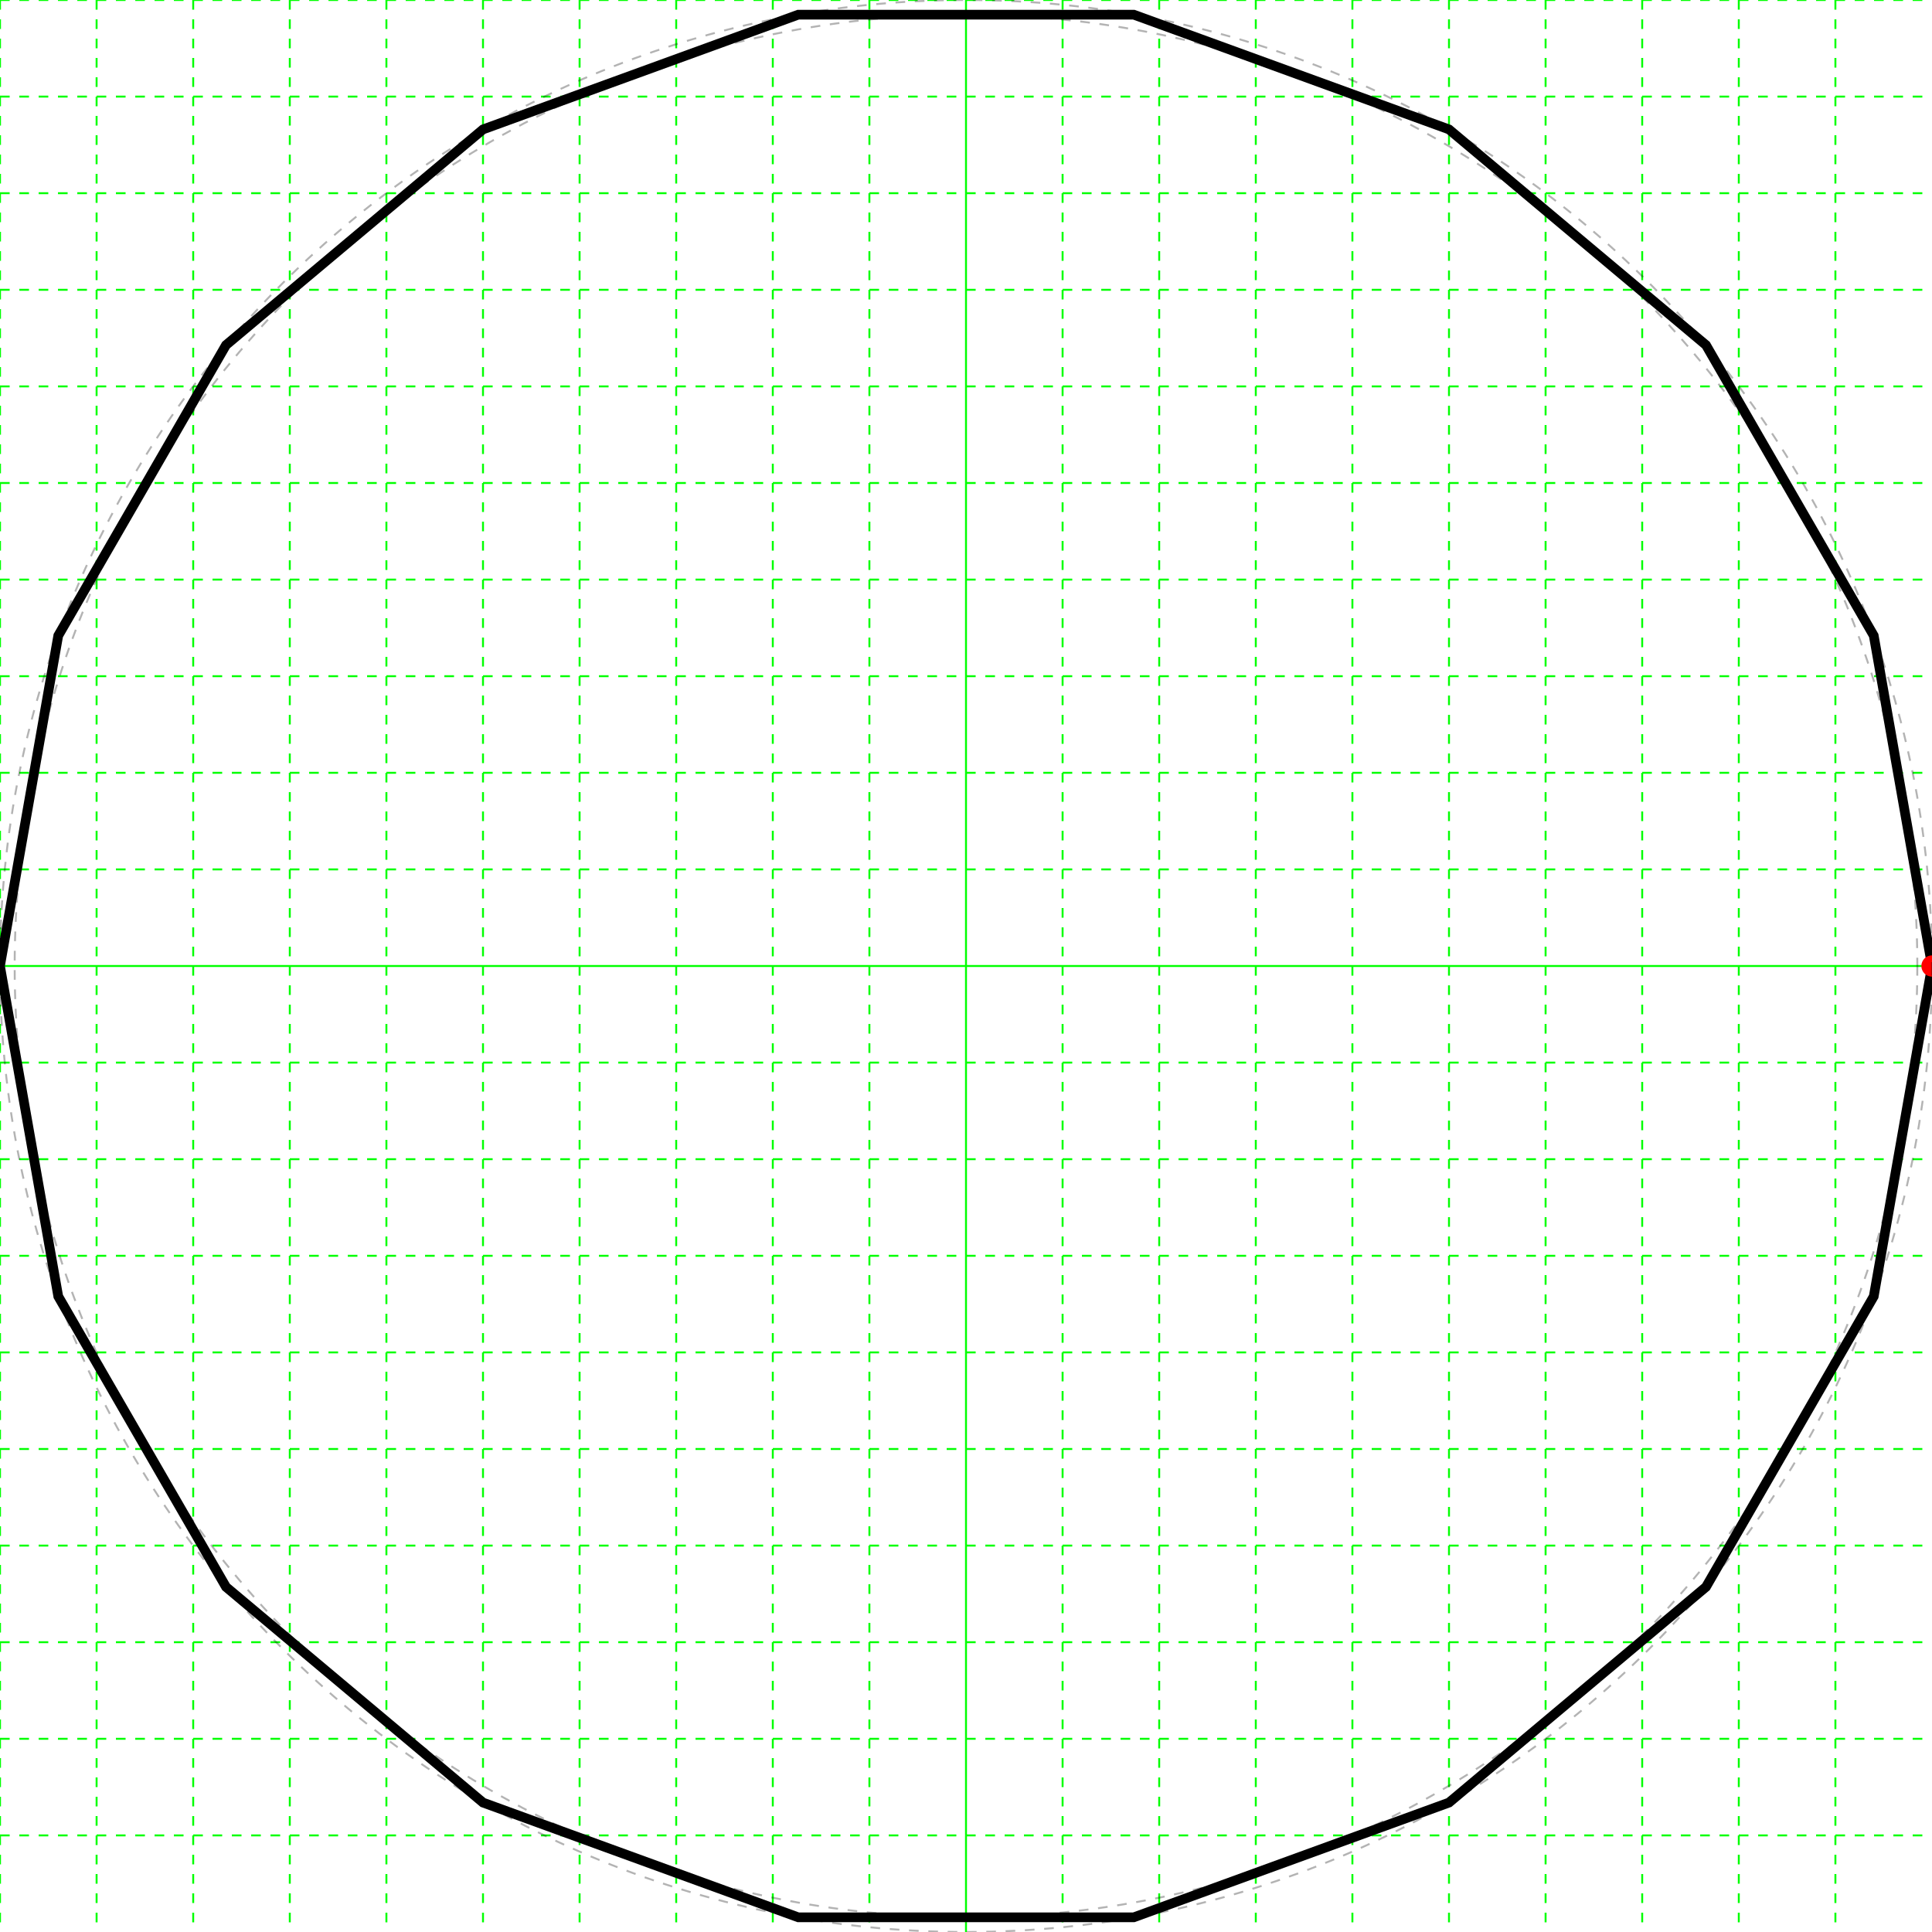
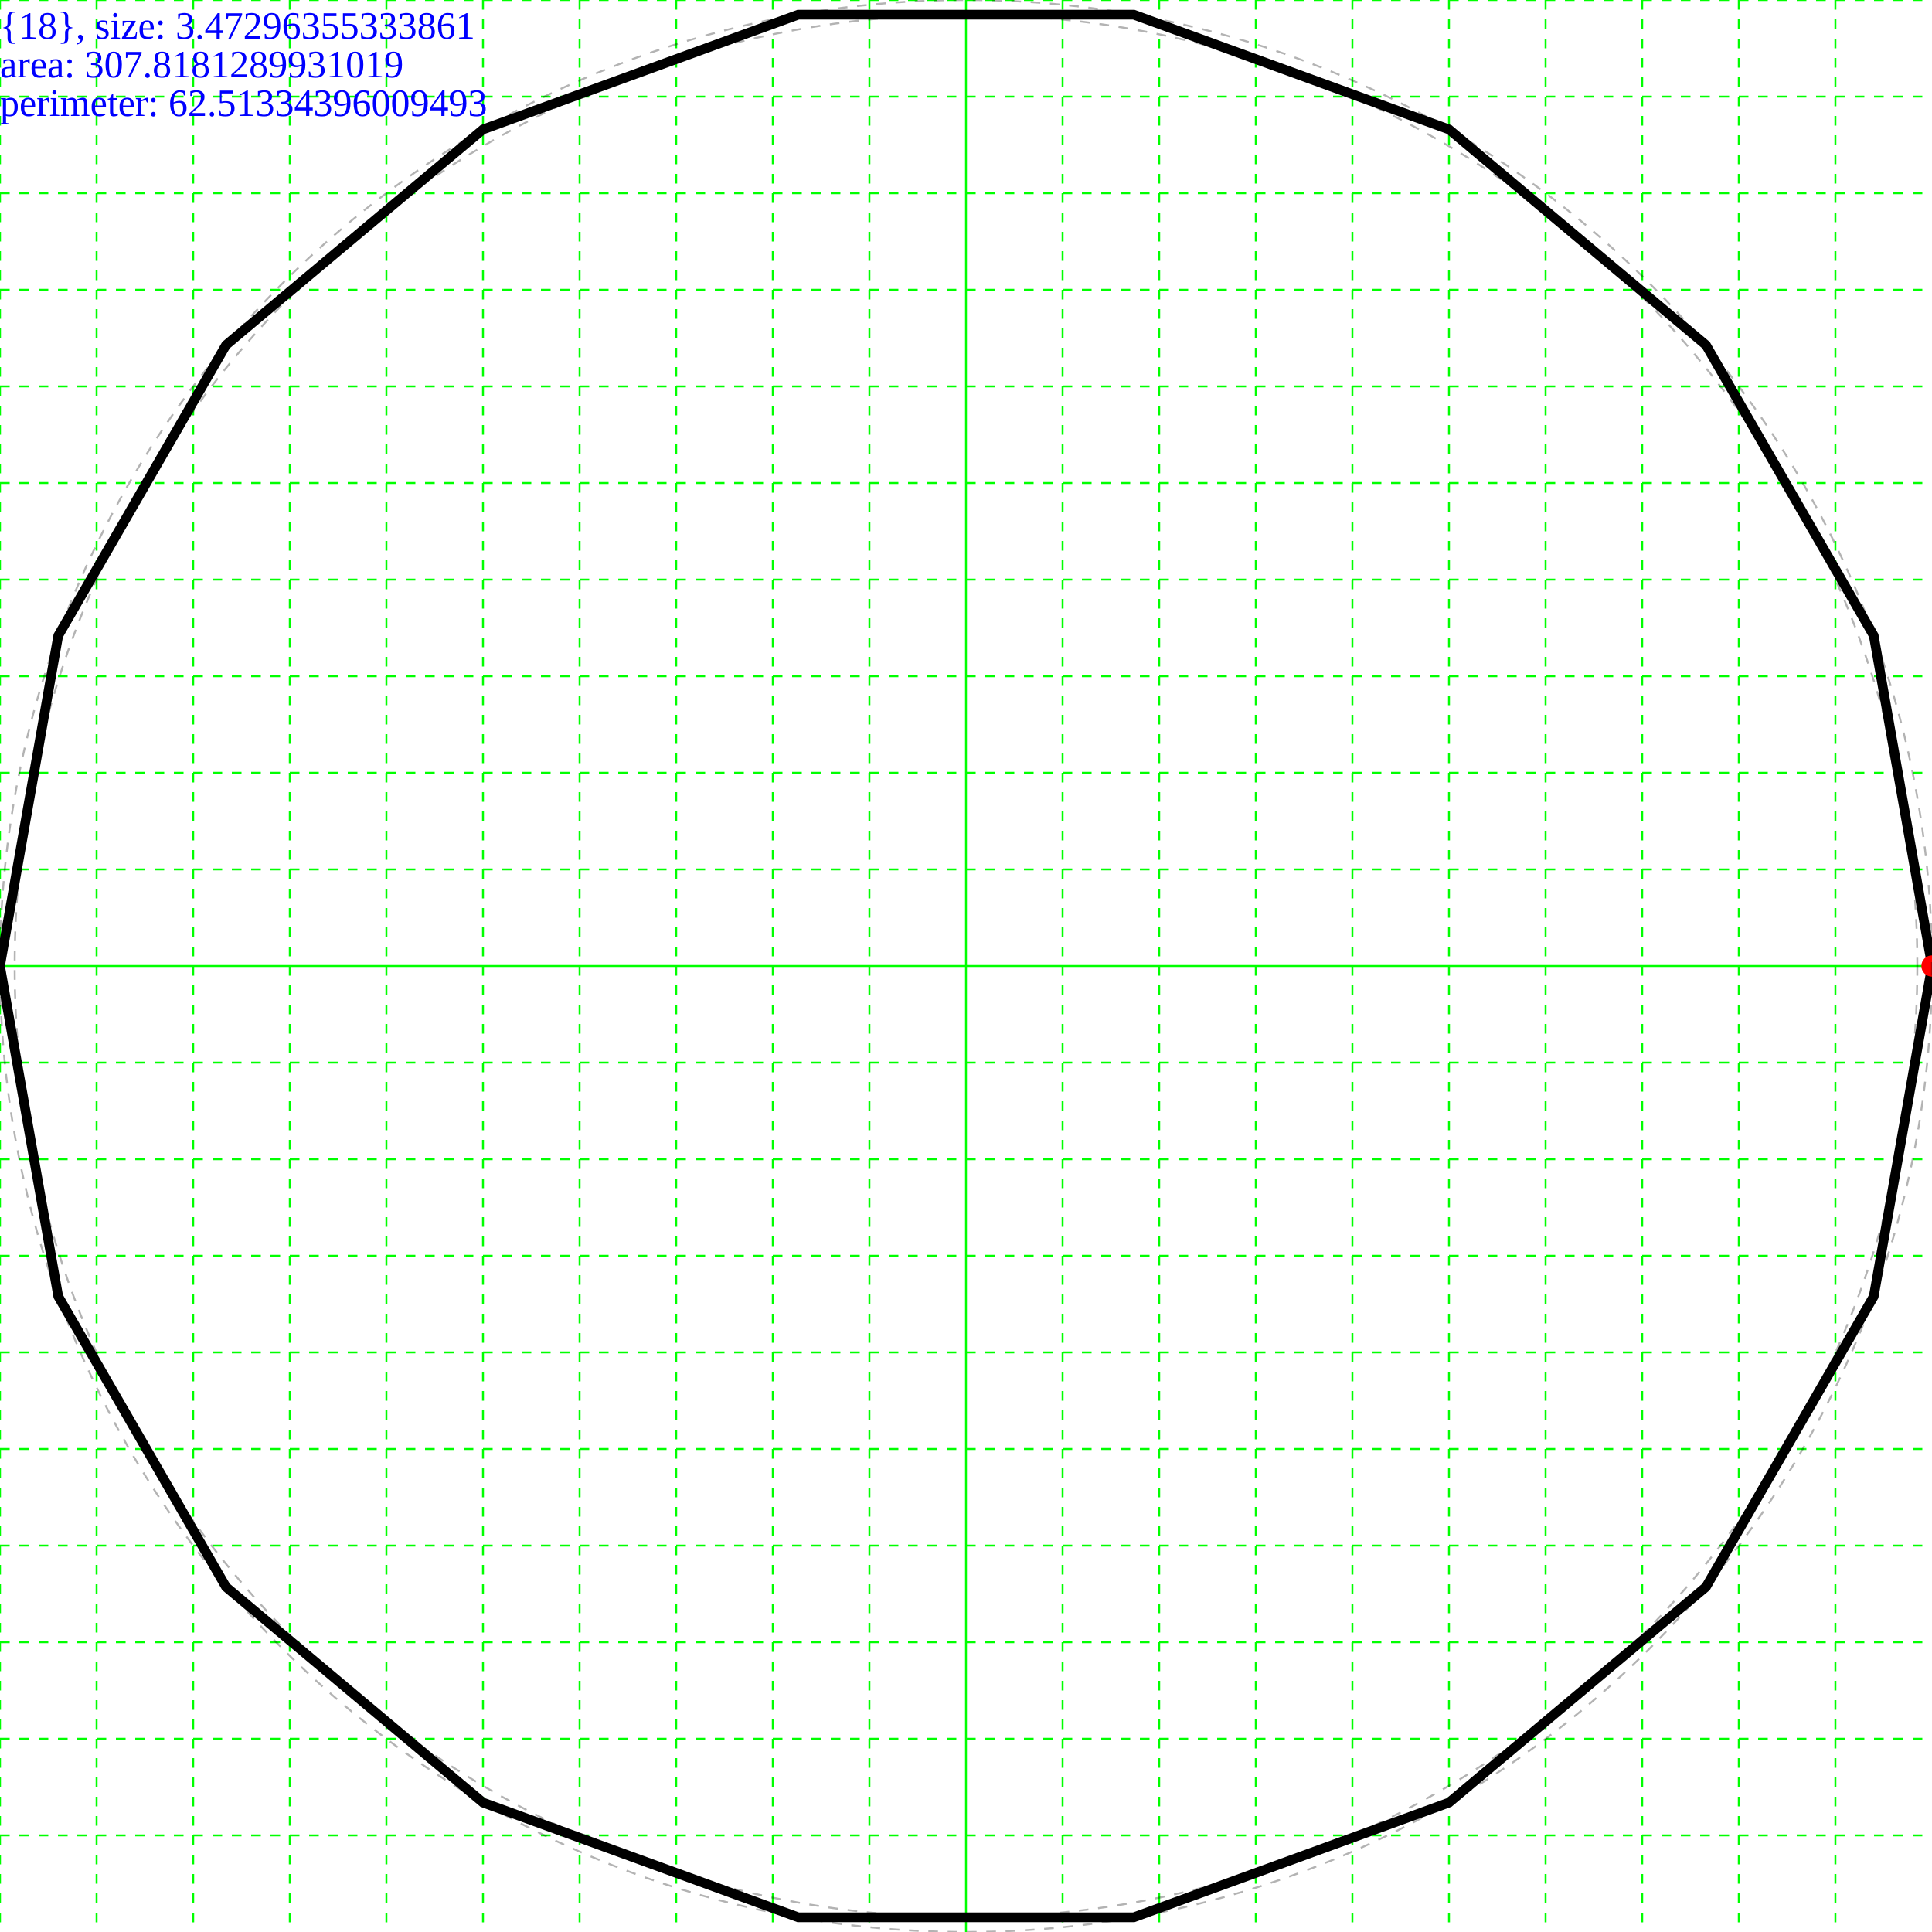
<svg xmlns="http://www.w3.org/2000/svg" height="200" width="200">
  <g id="grid">
    <line stroke="#00ff00" stroke-dasharray="1,1" stroke-width="0.2" x1="0" x2="0" y1="0" y2="200" />
    <line stroke="#00ff00" stroke-dasharray="1,1" stroke-width="0.2" x1="10" x2="10" y1="0" y2="200" />
    <line stroke="#00ff00" stroke-dasharray="1,1" stroke-width="0.2" x1="20" x2="20" y1="0" y2="200" />
    <line stroke="#00ff00" stroke-dasharray="1,1" stroke-width="0.2" x1="30" x2="30" y1="0" y2="200" />
    <line stroke="#00ff00" stroke-dasharray="1,1" stroke-width="0.2" x1="40" x2="40" y1="0" y2="200" />
    <line stroke="#00ff00" stroke-dasharray="1,1" stroke-width="0.2" x1="50" x2="50" y1="0" y2="200" />
    <line stroke="#00ff00" stroke-dasharray="1,1" stroke-width="0.2" x1="60" x2="60" y1="0" y2="200" />
    <line stroke="#00ff00" stroke-dasharray="1,1" stroke-width="0.2" x1="70" x2="70" y1="0" y2="200" />
    <line stroke="#00ff00" stroke-dasharray="1,1" stroke-width="0.2" x1="80" x2="80" y1="0" y2="200" />
    <line stroke="#00ff00" stroke-dasharray="1,1" stroke-width="0.2" x1="90" x2="90" y1="0" y2="200" />
    <line stroke="#00ff00" stroke-width="0.2" x1="100" x2="100" y1="0" y2="200" />
    <line stroke="#00ff00" stroke-dasharray="1,1" stroke-width="0.2" x1="110" x2="110" y1="0" y2="200" />
    <line stroke="#00ff00" stroke-dasharray="1,1" stroke-width="0.2" x1="120" x2="120" y1="0" y2="200" />
    <line stroke="#00ff00" stroke-dasharray="1,1" stroke-width="0.2" x1="130" x2="130" y1="0" y2="200" />
    <line stroke="#00ff00" stroke-dasharray="1,1" stroke-width="0.2" x1="140" x2="140" y1="0" y2="200" />
    <line stroke="#00ff00" stroke-dasharray="1,1" stroke-width="0.2" x1="150" x2="150" y1="0" y2="200" />
    <line stroke="#00ff00" stroke-dasharray="1,1" stroke-width="0.2" x1="160" x2="160" y1="0" y2="200" />
    <line stroke="#00ff00" stroke-dasharray="1,1" stroke-width="0.2" x1="170" x2="170" y1="0" y2="200" />
    <line stroke="#00ff00" stroke-dasharray="1,1" stroke-width="0.2" x1="180" x2="180" y1="0" y2="200" />
    <line stroke="#00ff00" stroke-dasharray="1,1" stroke-width="0.2" x1="190" x2="190" y1="0" y2="200" />
    <line stroke="#00ff00" stroke-dasharray="1,1" stroke-width="0.2" x1="0" x2="200" y1="0" y2="0" />
    <line stroke="#00ff00" stroke-dasharray="1,1" stroke-width="0.2" x1="0" x2="200" y1="10" y2="10" />
    <line stroke="#00ff00" stroke-dasharray="1,1" stroke-width="0.2" x1="0" x2="200" y1="20" y2="20" />
    <line stroke="#00ff00" stroke-dasharray="1,1" stroke-width="0.2" x1="0" x2="200" y1="30" y2="30" />
    <line stroke="#00ff00" stroke-dasharray="1,1" stroke-width="0.2" x1="0" x2="200" y1="40" y2="40" />
    <line stroke="#00ff00" stroke-dasharray="1,1" stroke-width="0.2" x1="0" x2="200" y1="50" y2="50" />
    <line stroke="#00ff00" stroke-dasharray="1,1" stroke-width="0.2" x1="0" x2="200" y1="60" y2="60" />
    <line stroke="#00ff00" stroke-dasharray="1,1" stroke-width="0.2" x1="0" x2="200" y1="70" y2="70" />
    <line stroke="#00ff00" stroke-dasharray="1,1" stroke-width="0.2" x1="0" x2="200" y1="80" y2="80" />
    <line stroke="#00ff00" stroke-dasharray="1,1" stroke-width="0.2" x1="0" x2="200" y1="90" y2="90" />
    <line stroke="#00ff00" stroke-width="0.2" x1="0" x2="200" y1="100" y2="100" />
    <line stroke="#00ff00" stroke-dasharray="1,1" stroke-width="0.2" x1="0" x2="200" y1="110" y2="110" />
    <line stroke="#00ff00" stroke-dasharray="1,1" stroke-width="0.2" x1="0" x2="200" y1="120" y2="120" />
    <line stroke="#00ff00" stroke-dasharray="1,1" stroke-width="0.2" x1="0" x2="200" y1="130" y2="130" />
    <line stroke="#00ff00" stroke-dasharray="1,1" stroke-width="0.2" x1="0" x2="200" y1="140" y2="140" />
    <line stroke="#00ff00" stroke-dasharray="1,1" stroke-width="0.2" x1="0" x2="200" y1="150" y2="150" />
    <line stroke="#00ff00" stroke-dasharray="1,1" stroke-width="0.2" x1="0" x2="200" y1="160" y2="160" />
    <line stroke="#00ff00" stroke-dasharray="1,1" stroke-width="0.2" x1="0" x2="200" y1="170" y2="170" />
    <line stroke="#00ff00" stroke-dasharray="1,1" stroke-width="0.2" x1="0" x2="200" y1="180" y2="180" />
    <line stroke="#00ff00" stroke-dasharray="1,1" stroke-width="0.2" x1="0" x2="200" y1="190" y2="190" />
  </g>
  <g>
    <polygon fill="none" points="200.0,100.0 193.969,134.202 176.604,164.279 150.0,186.603 117.365,198.481 82.635,198.481 50,186.603 23.396,164.279 6.031,134.202 1.4210854715202004E-14,100 6.031,65.798 23.396,35.721 50,13.397 82.635,1.519 117.365,1.519 150.0,13.397 176.604,35.721 193.969,65.798" stroke="black" stroke-width="1" />
    <circle cx="200.0" cy="100.0" fill="#ff0000" r="1.1" />
    <circle cx="100.0" cy="100.0" fill="none" r="100" stroke="black" stroke-dasharray="1,1" stroke-opacity="0.3" stroke-width="0.2" />
+     <text fill="blue" font-size="4.0" id="info" x="0" y="0">
+       <tspan dy="4.0" x="0">{18}, size: 3.47296355333861</tspan>
+       <tspan dy="4.0" x="0">area: 307.8181289931019</tspan>
+       <tspan dy="4.0" x="0">perimeter: 62.51334396009493</tspan>
+     </text>
    <circle cx="100.0" cy="100.0" fill="none" r="98.481" stroke="black" stroke-dasharray="1,1" stroke-opacity="0.3" stroke-width="0.2" />
  </g>
</svg>
